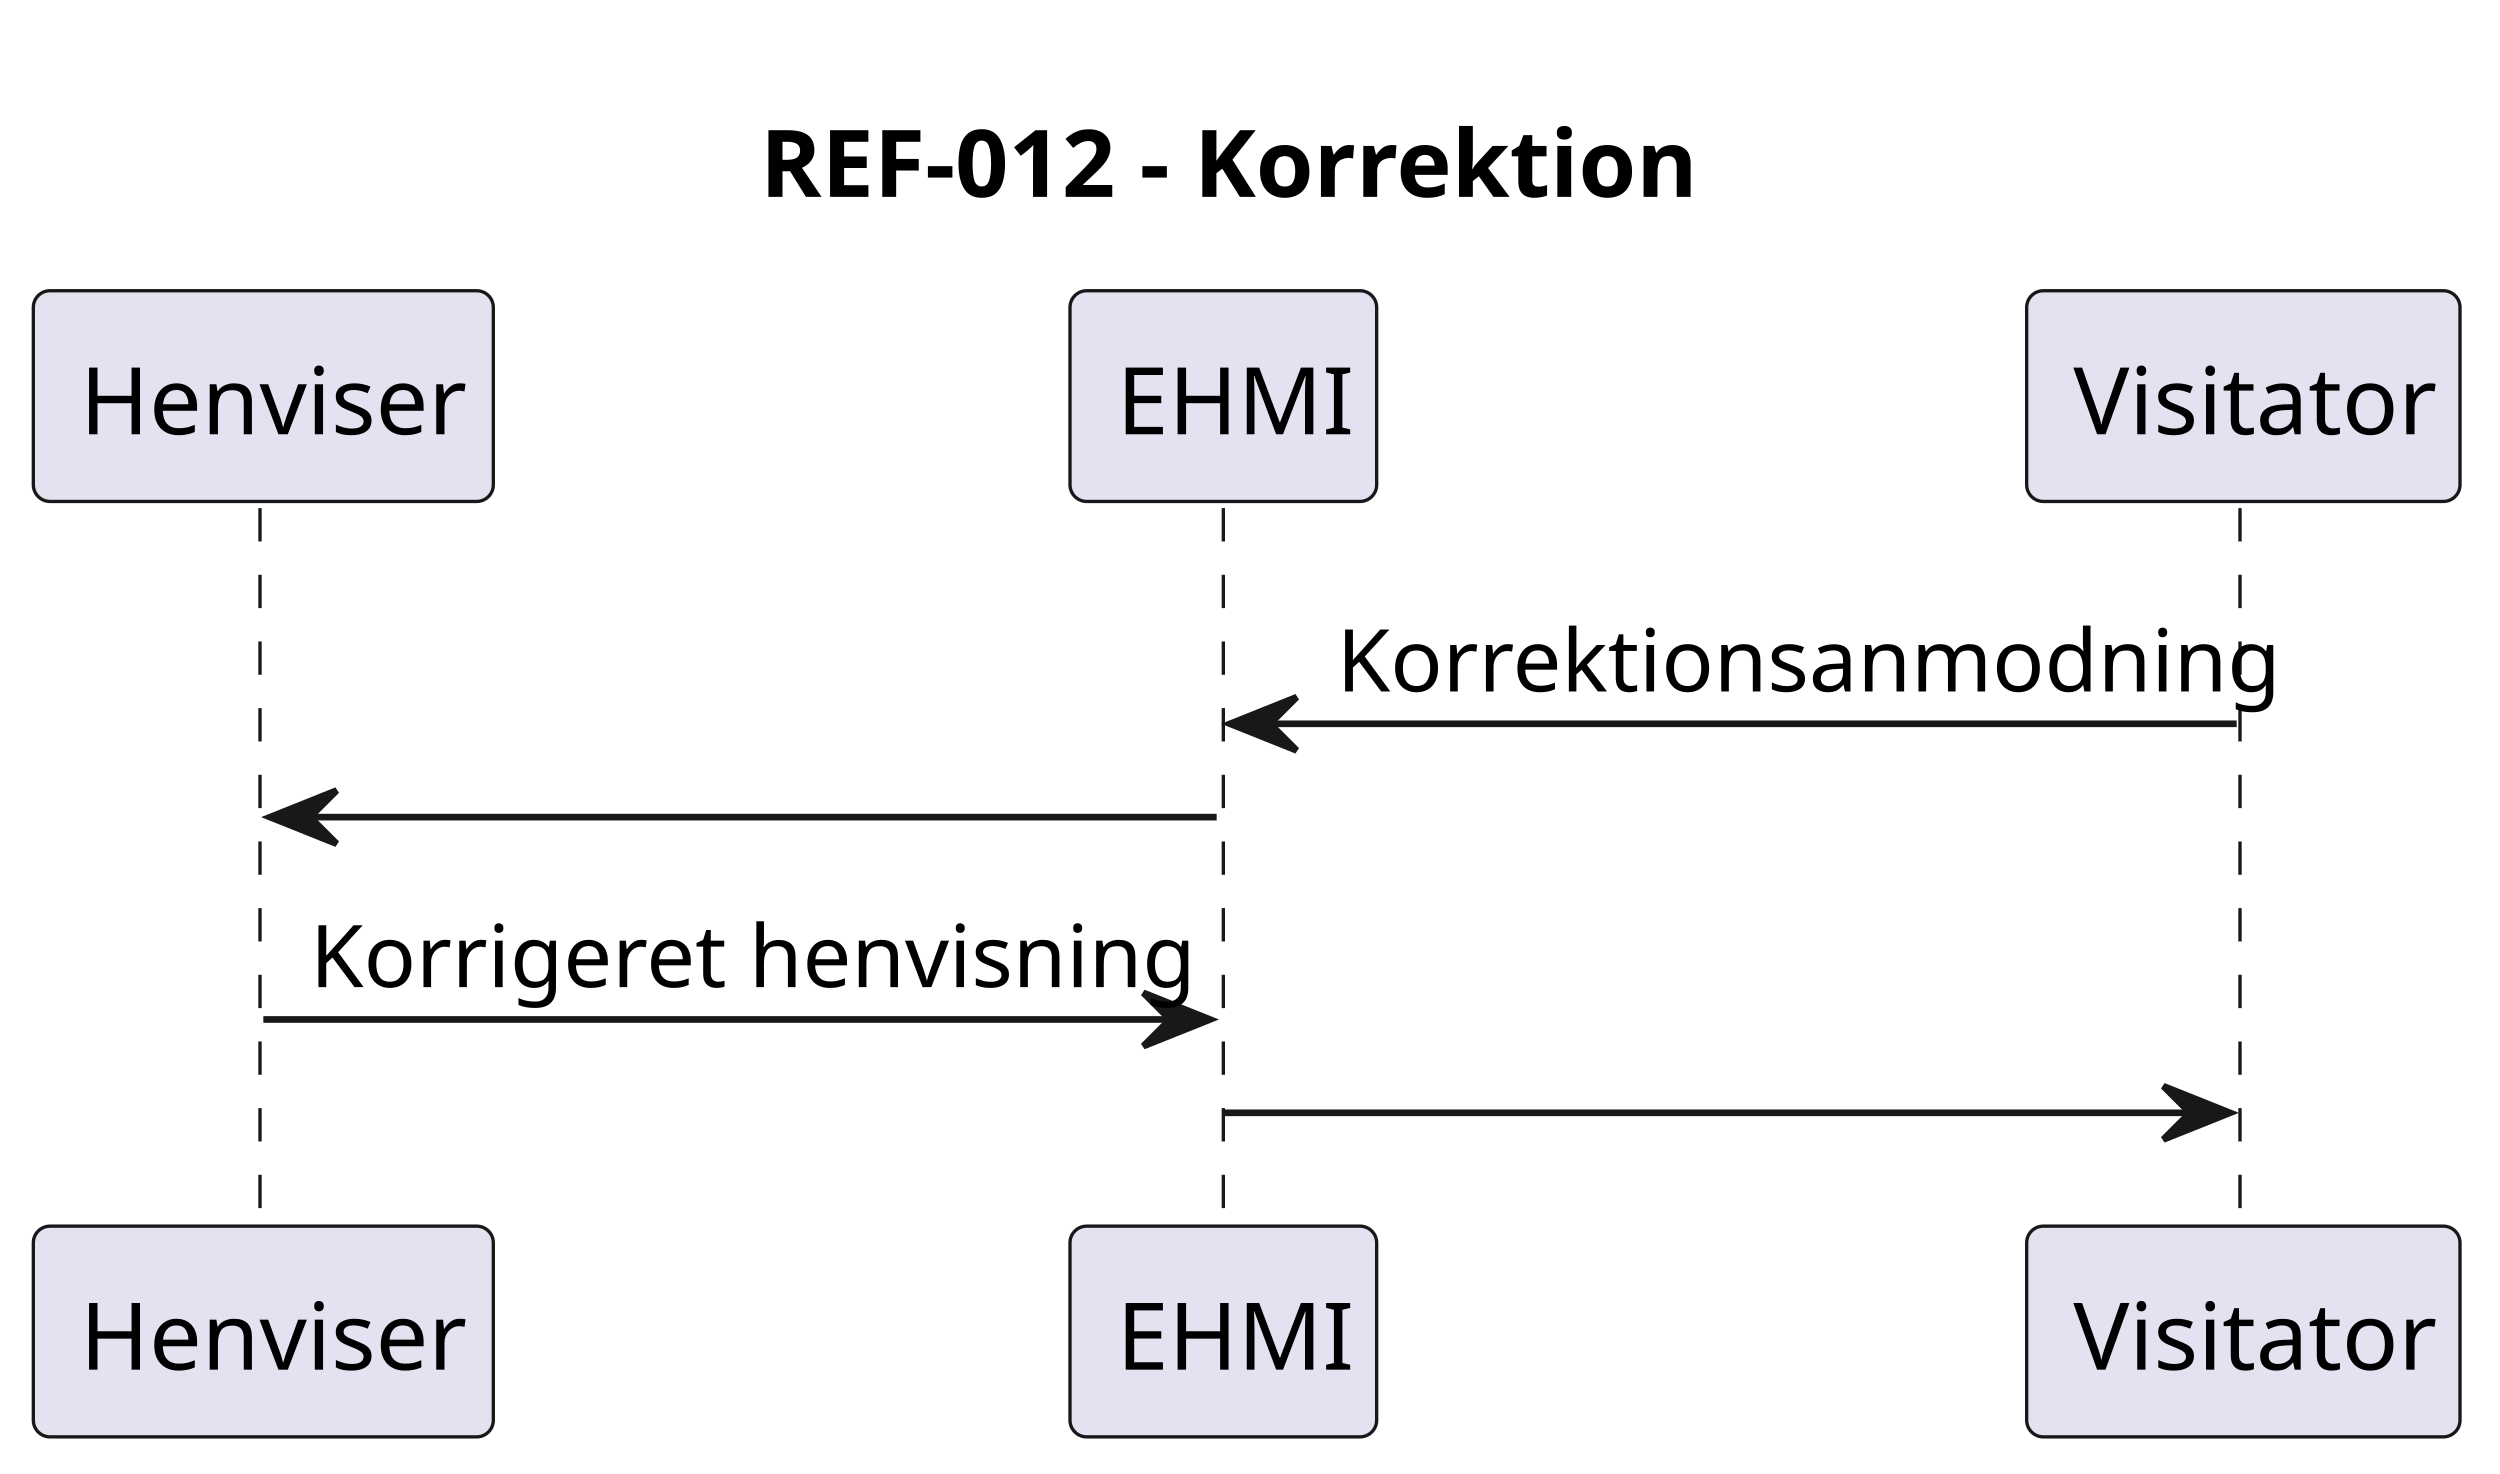
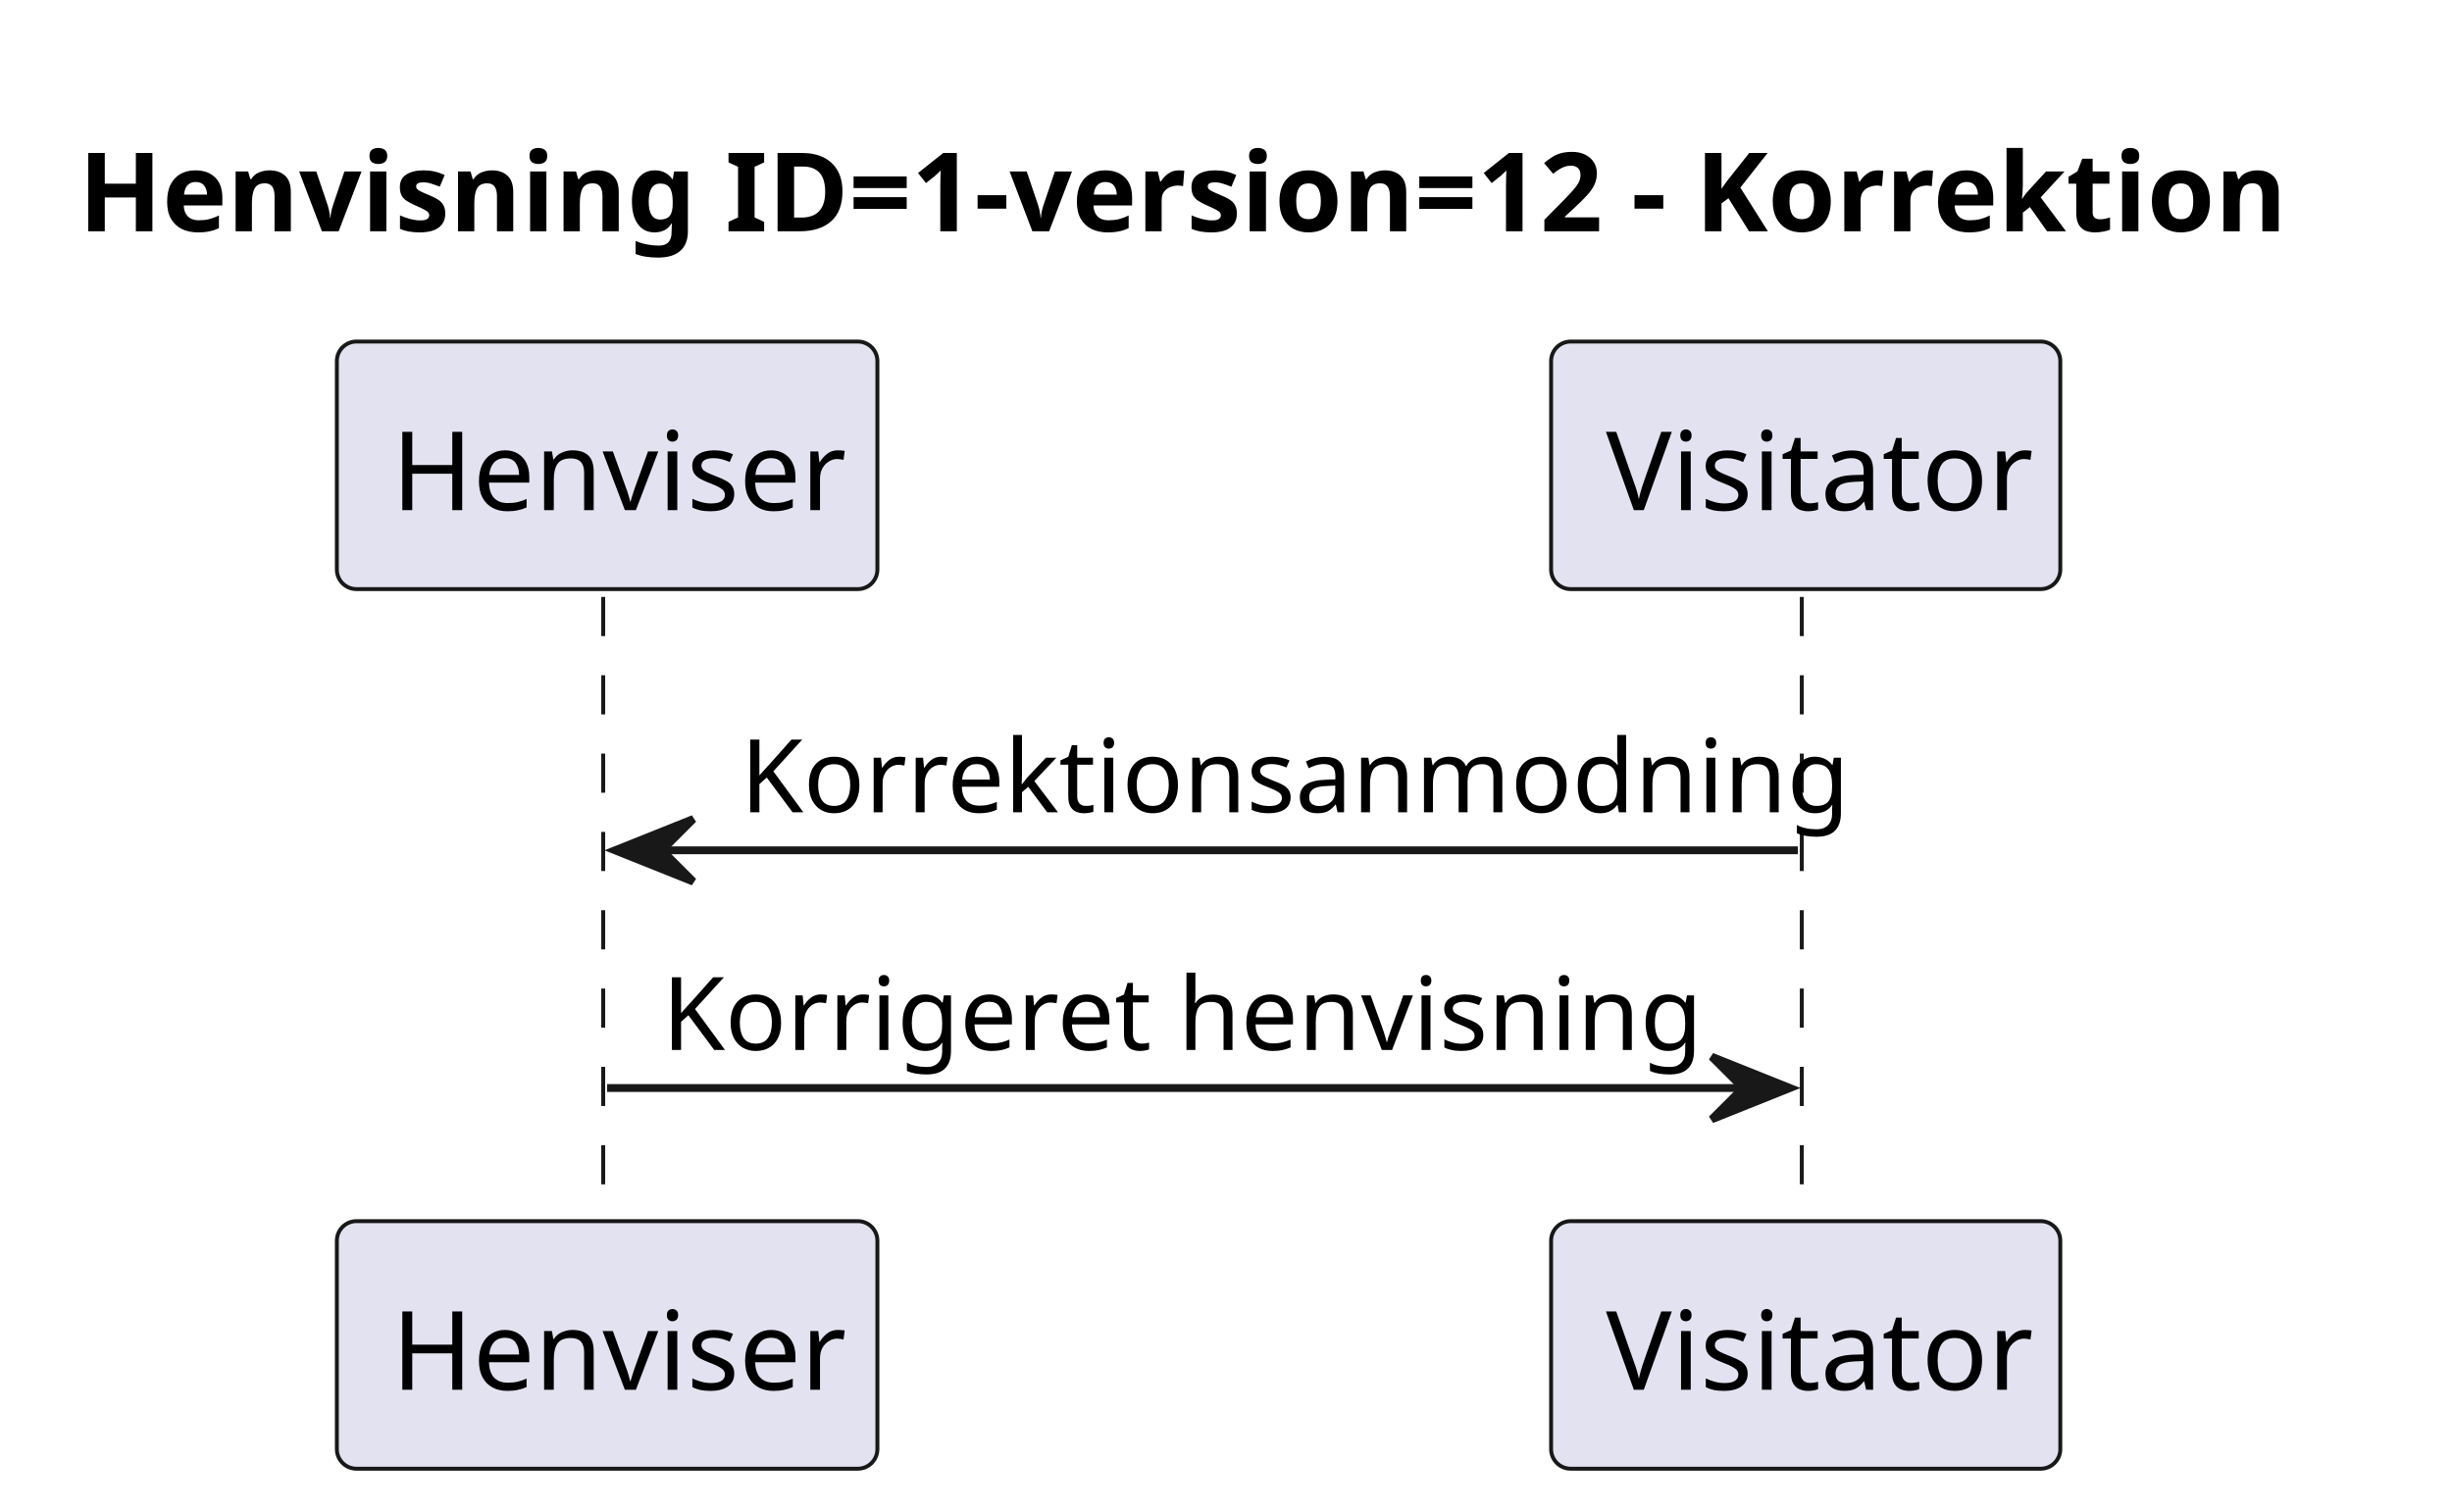
- <svg xmlns="http://www.w3.org/2000/svg" contentStyleType="text/css" height="221px" preserveAspectRatio="none" style="width:375px;height:221px;background:#FFFFFF;" version="1.1" viewBox="0 0 375 221" width="375px" zoomAndPan="magnify">
+ <svg xmlns="http://www.w3.org/2000/svg" contentStyleType="text/css" height="193px" preserveAspectRatio="none" style="width:313px;height:193px;background:#FFFFFF;" version="1.1" viewBox="0 0 313 193" width="313px" zoomAndPan="magnify">
  <defs />
  <g>
-     <text fill="#000000" font-family="sans-serif" font-size="14" font-weight="bold" lengthAdjust="spacing" textLength="145" x="114" y="29.533">REF-012 - Korrektion</text>
-     <line style="stroke:#181818;stroke-width:0.5;stroke-dasharray:5.0,5.0;" x1="39" x2="39" y1="76.219" y2="184.922" />
-     <line style="stroke:#181818;stroke-width:0.5;stroke-dasharray:5.0,5.0;" x1="183.5" x2="183.5" y1="76.219" y2="184.922" />
-     <line style="stroke:#181818;stroke-width:0.5;stroke-dasharray:5.0,5.0;" x1="336" x2="336" y1="76.219" y2="184.922" />
-     <rect fill="#E2E2F0" height="31.609" rx="2.5" ry="2.5" style="stroke:#181818;stroke-width:0.5;" width="69" x="5" y="43.609" />
-     <text fill="#000000" font-family="sans-serif" font-size="14" lengthAdjust="spacing" textLength="55" x="12" y="65.143">Henviser</text>
-     <rect fill="#E2E2F0" height="31.609" rx="2.5" ry="2.5" style="stroke:#181818;stroke-width:0.5;" width="69" x="5" y="183.922" />
-     <text fill="#000000" font-family="sans-serif" font-size="14" lengthAdjust="spacing" textLength="55" x="12" y="205.455">Henviser</text>
-     <rect fill="#E2E2F0" height="31.609" rx="2.5" ry="2.5" style="stroke:#181818;stroke-width:0.5;" width="46" x="160.5" y="43.609" />
-     <text fill="#000000" font-family="sans-serif" font-size="14" lengthAdjust="spacing" textLength="32" x="167.5" y="65.143">EHMI</text>
-     <rect fill="#E2E2F0" height="31.609" rx="2.5" ry="2.5" style="stroke:#181818;stroke-width:0.5;" width="46" x="160.5" y="183.922" />
-     <text fill="#000000" font-family="sans-serif" font-size="14" lengthAdjust="spacing" textLength="32" x="167.5" y="205.455">EHMI</text>
-     <rect fill="#E2E2F0" height="31.609" rx="2.5" ry="2.5" style="stroke:#181818;stroke-width:0.5;" width="65" x="304" y="43.609" />
-     <text fill="#000000" font-family="sans-serif" font-size="14" lengthAdjust="spacing" textLength="51" x="311" y="65.143">Visitator</text>
-     <rect fill="#E2E2F0" height="31.609" rx="2.5" ry="2.5" style="stroke:#181818;stroke-width:0.5;" width="65" x="304" y="183.922" />
-     <text fill="#000000" font-family="sans-serif" font-size="14" lengthAdjust="spacing" textLength="51" x="311" y="205.455">Visitator</text>
-     <polygon fill="#181818" points="194.5,104.57,184.5,108.57,194.5,112.57,190.5,108.57" style="stroke:#181818;stroke-width:1.0;" />
-     <line style="stroke:#181818;stroke-width:1.0;" x1="188.5" x2="335.5" y1="108.57" y2="108.57" />
-     <text fill="#000000" font-family="sans-serif" font-size="13" lengthAdjust="spacing" textLength="129" x="200.5" y="103.714">Korrektionsanmodning</text>
-     <polygon fill="#181818" points="50.5,118.57,40.5,122.57,50.5,126.57,46.5,122.57" style="stroke:#181818;stroke-width:1.0;" />
-     <line style="stroke:#181818;stroke-width:1.0;" x1="44.5" x2="182.5" y1="122.57" y2="122.57" />
-     <polygon fill="#181818" points="171.5,148.922,181.5,152.922,171.5,156.922,175.5,152.922" style="stroke:#181818;stroke-width:1.0;" />
-     <line style="stroke:#181818;stroke-width:1.0;" x1="39.5" x2="177.5" y1="152.922" y2="152.922" />
-     <text fill="#000000" font-family="sans-serif" font-size="13" lengthAdjust="spacing" textLength="120" x="46.5" y="148.065">Korrigeret henvisning</text>
-     <polygon fill="#181818" points="324.5,162.922,334.5,166.922,324.5,170.922,328.5,166.922" style="stroke:#181818;stroke-width:1.0;" />
-     <line style="stroke:#181818;stroke-width:1.0;" x1="183.5" x2="330.5" y1="166.922" y2="166.922" />
+     <text fill="#000000" font-family="sans-serif" font-size="14" font-weight="bold" lengthAdjust="spacing" textLength="285" x="10" y="29.533">Henvisning ID=1-version=12 - Korrektion</text>
+     <line style="stroke:#181818;stroke-width:0.5;stroke-dasharray:5.0,5.0;" x1="77" x2="77" y1="76.219" y2="156.922" />
+     <line style="stroke:#181818;stroke-width:0.5;stroke-dasharray:5.0,5.0;" x1="230" x2="230" y1="76.219" y2="156.922" />
+     <rect fill="#E2E2F0" height="31.609" rx="2.5" ry="2.5" style="stroke:#181818;stroke-width:0.5;" width="69" x="43" y="43.609" />
+     <text fill="#000000" font-family="sans-serif" font-size="14" lengthAdjust="spacing" textLength="55" x="50" y="65.143">Henviser</text>
+     <rect fill="#E2E2F0" height="31.609" rx="2.5" ry="2.5" style="stroke:#181818;stroke-width:0.5;" width="69" x="43" y="155.922" />
+     <text fill="#000000" font-family="sans-serif" font-size="14" lengthAdjust="spacing" textLength="55" x="50" y="177.455">Henviser</text>
+     <rect fill="#E2E2F0" height="31.609" rx="2.5" ry="2.5" style="stroke:#181818;stroke-width:0.5;" width="65" x="198" y="43.609" />
+     <text fill="#000000" font-family="sans-serif" font-size="14" lengthAdjust="spacing" textLength="51" x="205" y="65.143">Visitator</text>
+     <rect fill="#E2E2F0" height="31.609" rx="2.5" ry="2.5" style="stroke:#181818;stroke-width:0.5;" width="65" x="198" y="155.922" />
+     <text fill="#000000" font-family="sans-serif" font-size="14" lengthAdjust="spacing" textLength="51" x="205" y="177.455">Visitator</text>
+     <polygon fill="#181818" points="88.5,104.57,78.5,108.57,88.5,112.57,84.5,108.57" style="stroke:#181818;stroke-width:1.0;" />
+     <line style="stroke:#181818;stroke-width:1.0;" x1="82.5" x2="229.5" y1="108.57" y2="108.57" />
+     <text fill="#000000" font-family="sans-serif" font-size="13" lengthAdjust="spacing" textLength="129" x="94.5" y="103.714">Korrektionsanmodning</text>
+     <polygon fill="#181818" points="218.5,134.922,228.5,138.922,218.5,142.922,222.5,138.922" style="stroke:#181818;stroke-width:1.0;" />
+     <line style="stroke:#181818;stroke-width:1.0;" x1="77.5" x2="224.5" y1="138.922" y2="138.922" />
+     <text fill="#000000" font-family="sans-serif" font-size="13" lengthAdjust="spacing" textLength="120" x="84.5" y="134.065">Korrigeret henvisning</text>
  </g>
</svg>
